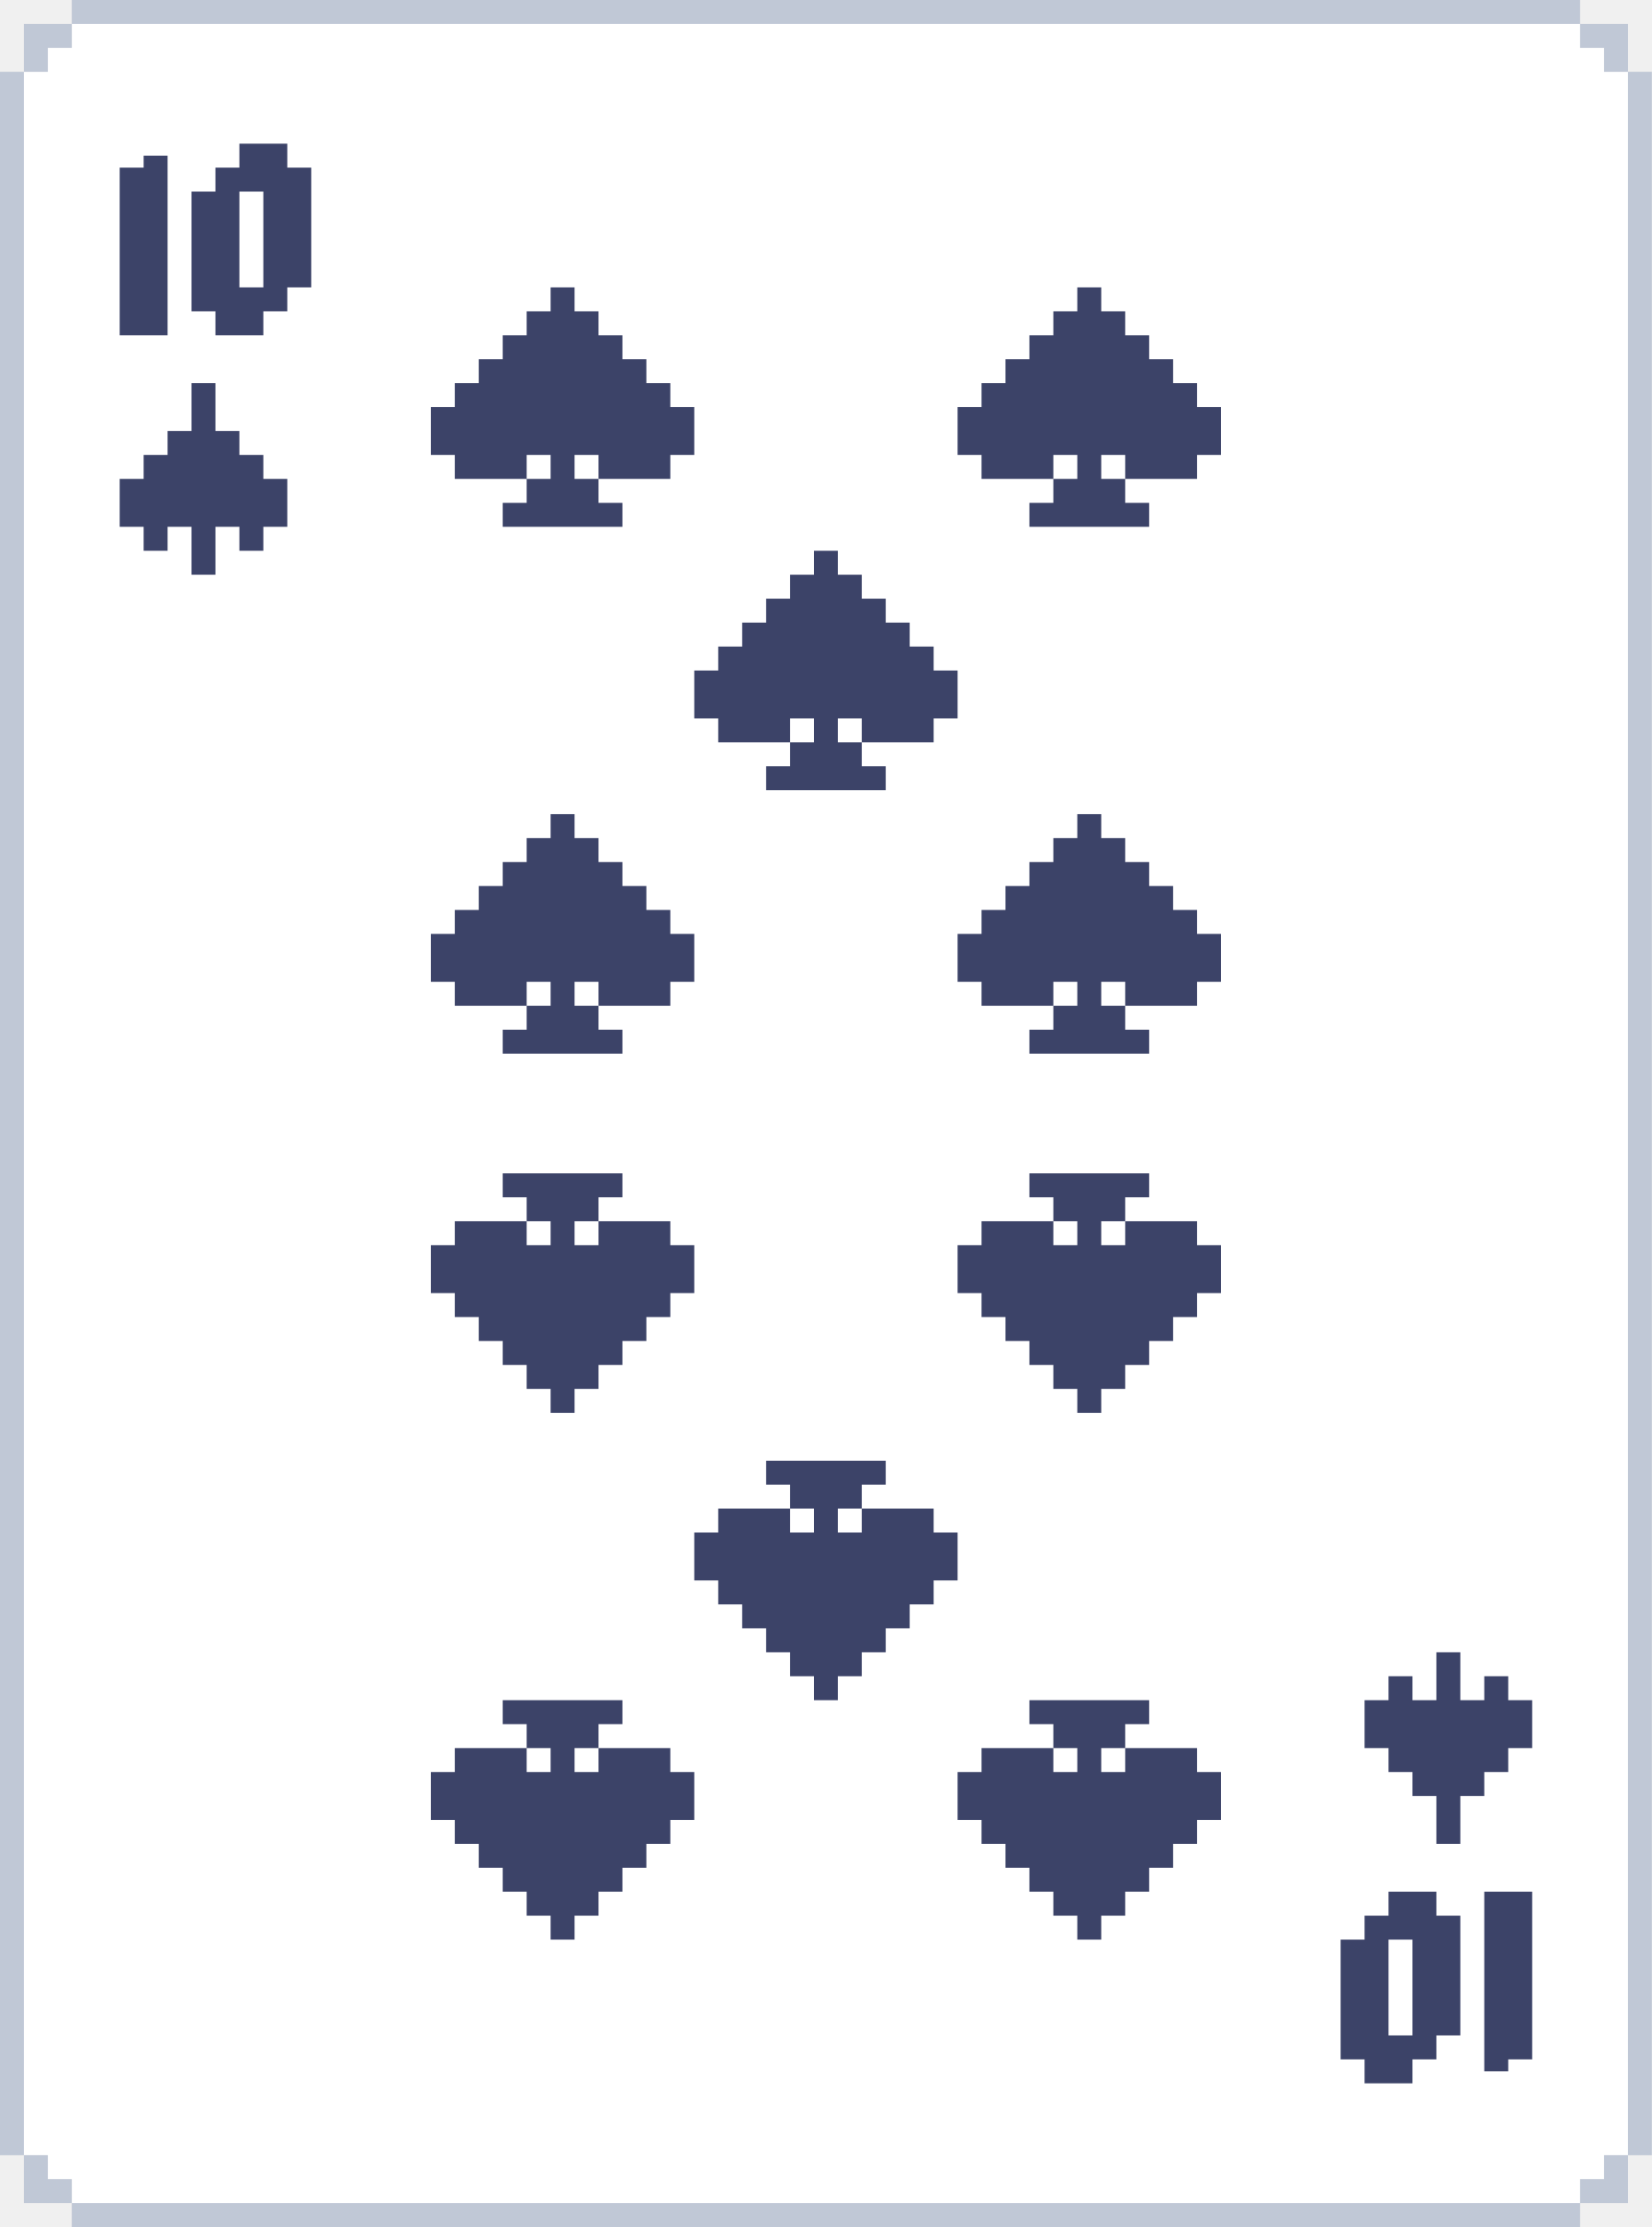
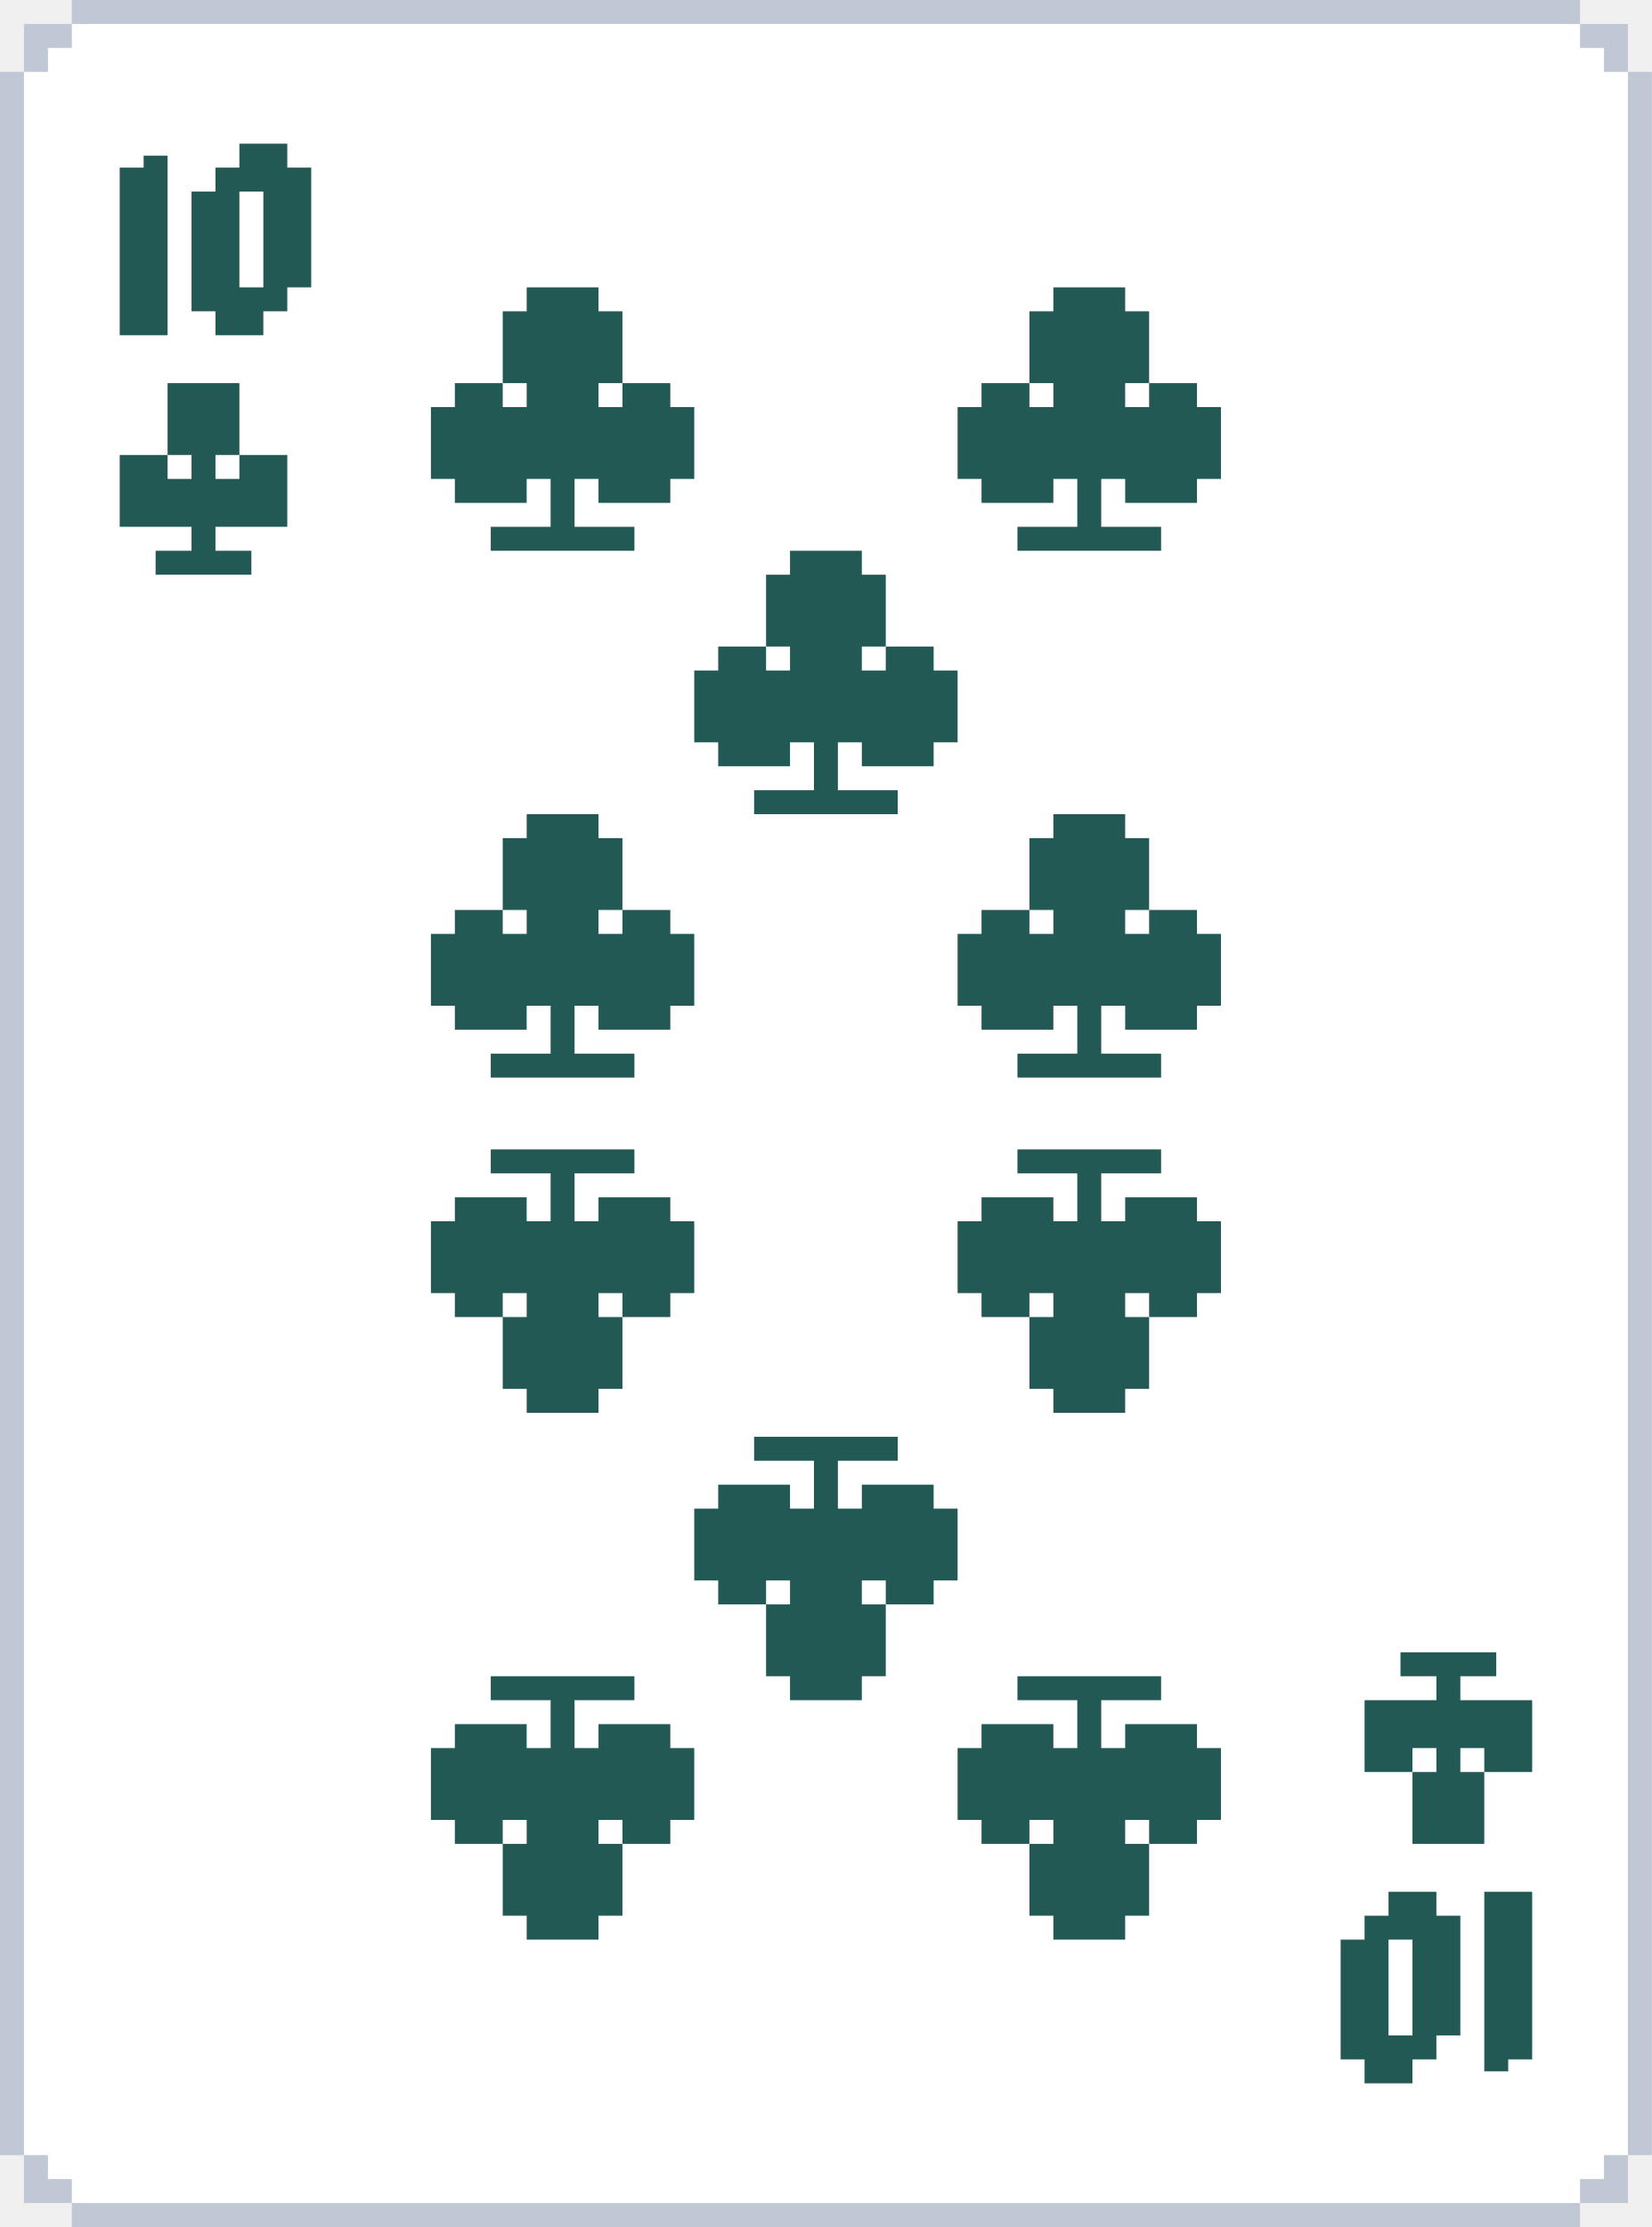
<svg xmlns="http://www.w3.org/2000/svg" width="69" height="93" viewBox="0 0 69 93" fill="none">
  <path d="M1.5 3.5H2.5V2.5H3.5V1.5H65.5V2.5H66.5V3.5H67.5V89.5H66.5V90.5H65.5V91.5H3.5V90.5H2.5V89.5H1.5V3.5Z" fill="white" stroke="white" />
  <path d="M66 93H3V92H66V93ZM2 91H3V92H1V90H2V91ZM68 92H66V91H67V90H68V92ZM1 90H0V3H1V90ZM69 90H68V3H69V90ZM3 2H2V3H1V1H3V2ZM68 3H67V2H66V1H68V3ZM66 1H3V0H66V1Z" fill="#C0C8D6" />
-   <path d="M7 14H5V7H6V6.5H7V14ZM12 7H13V12H12V13H11V14H9V13H8V8H9V7H10V6H12V7ZM10 12H11V8H10V12Z" fill="#3C4368" />
-   <path d="M24 13H25V14H26V15H27V16H28V17H29V19H28V20H25V19H24V20H25V21H26V22H21V21H22V20H23V19H22V20H19V19H18V17H19V16H20V15H21V14H22V13H23V12H24V13Z" fill="#3C4368" />
-   <path d="M24 35H25V36H26V37H27V38H28V39H29V41H28V42H25V41H24V42H25V43H26V44H21V43H22V42H23V41H22V42H19V41H18V39H19V38H20V37H21V36H22V35H23V34H24V35Z" fill="#3C4368" />
-   <path d="M35 24H36V25H37V26H38V27H39V28H40V30H39V31H36V30H35V31H36V32H37V33H32V32H33V31H34V30H33V31H30V30H29V28H30V27H31V26H32V25H33V24H34V23H35V24Z" fill="#3C4368" />
-   <path d="M23 58H22V57H21V56H20V55H19V54H18V52H19V51H22V52H23V51H22V50H21V49H26V50H25V51H24V52H25V51H28V52H29V54H28V55H27V56H26V57H25V58H24V59H23V58Z" fill="#3C4368" />
-   <path d="M45 58H44V57H43V56H42V55H41V54H40V52H41V51H44V52H45V51H44V50H43V49H48V50H47V51H46V52H47V51H50V52H51V54H50V55H49V56H48V57H47V58H46V59H45V58Z" fill="#3C4368" />
-   <path d="M34 70H33V69H32V68H31V67H30V66H29V64H30V63H33V64H34V63H33V62H32V61H37V62H36V63H35V64H36V63H39V64H40V66H39V67H38V68H37V69H36V70H35V71H34V70Z" fill="#3C4368" />
-   <path d="M46 35H47V36H48V37H49V38H50V39H51V41H50V42H47V41H46V42H47V43H48V44H43V43H44V42H45V41H44V42H41V41H40V39H41V38H42V37H43V36H44V35H45V34H46V35Z" fill="#3C4368" />
-   <path d="M46 13H47V14H48V15H49V16H50V17H51V19H50V20H47V19H46V20H47V21H48V22H43V21H44V20H45V19H44V20H41V19H40V17H41V16H42V15H43V14H44V13H45V12H46V13Z" fill="#3C4368" />
-   <path d="M23 80H22V79H21V78H20V77H19V76H18V74H19V73H22V74H23V73H22V72H21V71H26V72H25V73H24V74H25V73H28V74H29V76H28V77H27V78H26V79H25V80H24V81H23V80Z" fill="#3C4368" />
-   <path d="M45 80H44V79H43V78H42V77H41V76H40V74H41V73H44V74H45V73H44V72H43V71H48V72H47V73H46V74H47V73H50V74H51V76H50V77H49V78H48V79H47V80H46V81H45V80Z" fill="#3C4368" />
-   <path d="M62 79H64V86H63V86.5H62V79ZM57 86H56V81H57V80H58V79H60V80H61V85H60V86H59V87H57V86ZM59 81H58V85H59V81Z" fill="#3C4368" />
-   <path d="M9 18H10V19H11V20H12V22H11V23H10V22H9V24H8V22H7V23H6V22H5V20H6V19H7V18H8V16H9V18Z" fill="#3C4368" />
-   <path d="M60 75H59V74H58V73H57V71H58V70H59V71H60V69H61V71H62V70H63V71H64L64 73H63V74H62V75H61V77H60V75Z" fill="#3C4368" />
+   <path d="M7 14H5V7H6V6.5H7V14ZM12 7H13V12H12V13H11V14H9V13H8V8H9V7H10V6H12V7ZM10 12H11V8H10V12Z" fill="#235955" />
+   <path d="M25 13H26V16H25V17H26V16H28V17H29V20H28V21H25V20H24V22H26.5V23H20.5V22H23V20H22V21H19V20H18V17H19V16H21V17H22V16H21V13H22V12H25V13Z" fill="#235955" />
+   <path d="M25 35H26V38H25V39H26V38H28V39H29V42H28V43H25V42H24V44H26.5V45H20.5V44H23V42H22V43H19V42H18V39H19V38H21V39H22V38H21V35H22V34H25V35Z" fill="#235955" />
+   <path d="M36 24H37V27H36V28H37V27H39V28H40V31H39V32H36V31H35V33H37.5V34H31.5V33H34V31H33V32H30V31H29V28H30V27H32V28H33V27H32V24H33V23H36V24Z" fill="#235955" />
+   <path d="M22 58H21V55H22V54H21V55H19V54H18V51H19V50H22V51H23V49H20.5V48H26.5V49H24V51H25V50H28V51H29V54H28V55H26V54H25V55H26V58H25V59H22V58Z" fill="#235955" />
+   <path d="M44 58H43V55H44V54H43V55H41V54H40V51H41V50H44V51H45V49H42.5V48H48.5V49H46V51H47V50H50V51H51V54H50V55H48V54H47V55H48V58H47V59H44V58Z" fill="#235955" />
+   <path d="M33 70H32V67H33V66H32V67H30V66H29V63H30V62H33V63H34V61H31.5V60H37.5V61H35V63H36V62H39V63H40V66H39V67H37V66H36V67H37V70H36V71H33V70Z" fill="#235955" />
+   <path d="M47 35H48V38H47V39H48V38H50V39H51V42H50V43H47V42H46V44H48.5V45H42.5V44H45V42H44V43H41V42H40V39H41V38H43V39H44V38H43V35H44V34H47V35Z" fill="#235955" />
+   <path d="M47 13H48V16H47V17H48V16H50V17H51V20H50V21H47V20H46V22H48.5V23H42.5V22H45V20H44V21H41V20H40V17H41V16H43V17H44V16H43V13H44V12H47V13Z" fill="#235955" />
+   <path d="M22 80H21V77H22V76H21V77H19V76H18V73H19V72H22V73H23V71H20.5V70H26.5V71H24V73H25V72H28V73H29V76H28V77H26V76H25V77H26V80H25V81H22V80Z" fill="#235955" />
+   <path d="M44 80H43V77H44V76H43V77H41V76H40V73H41V72H44V73H45V71H42.5V70H48.5V71H46V73H47V72H50V73H51V76H50V77H48V76H47V77H48V80H47V81H44V80Z" fill="#235955" />
+   <path d="M62 79H64V86H63V86.5H62V79ZM57 86H56V81H57V80H58V79H60V80H61V85H60V86H59V87H57V86ZM59 81H58V85H59V81Z" fill="#235955" />
+   <path d="M10 19H9V20H10V19H12V22H9V23H10.5V24H6.5V23H8V22H5V19H7V20H8V19H7V16H10V19Z" fill="#235955" />
+   <path d="M59 74H60V73H59V74H57V71H60V70H58.5V69H62.5V70H61V71H64V74H62V73H61V74H62V77H59V74Z" fill="#235955" />
</svg>
